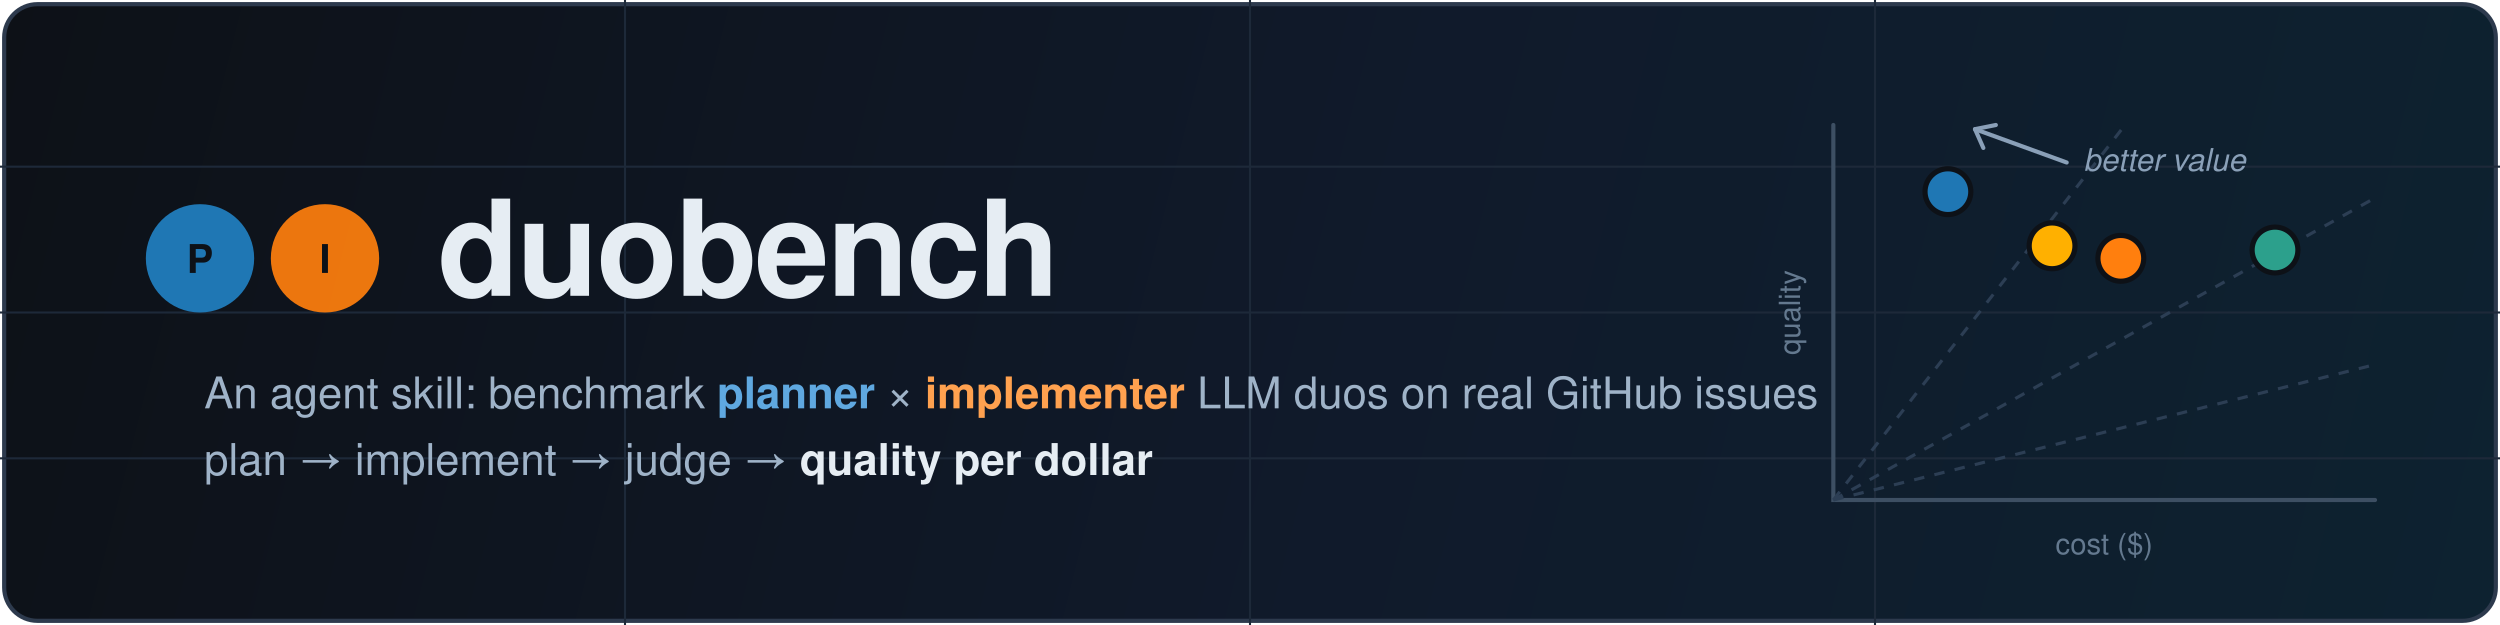
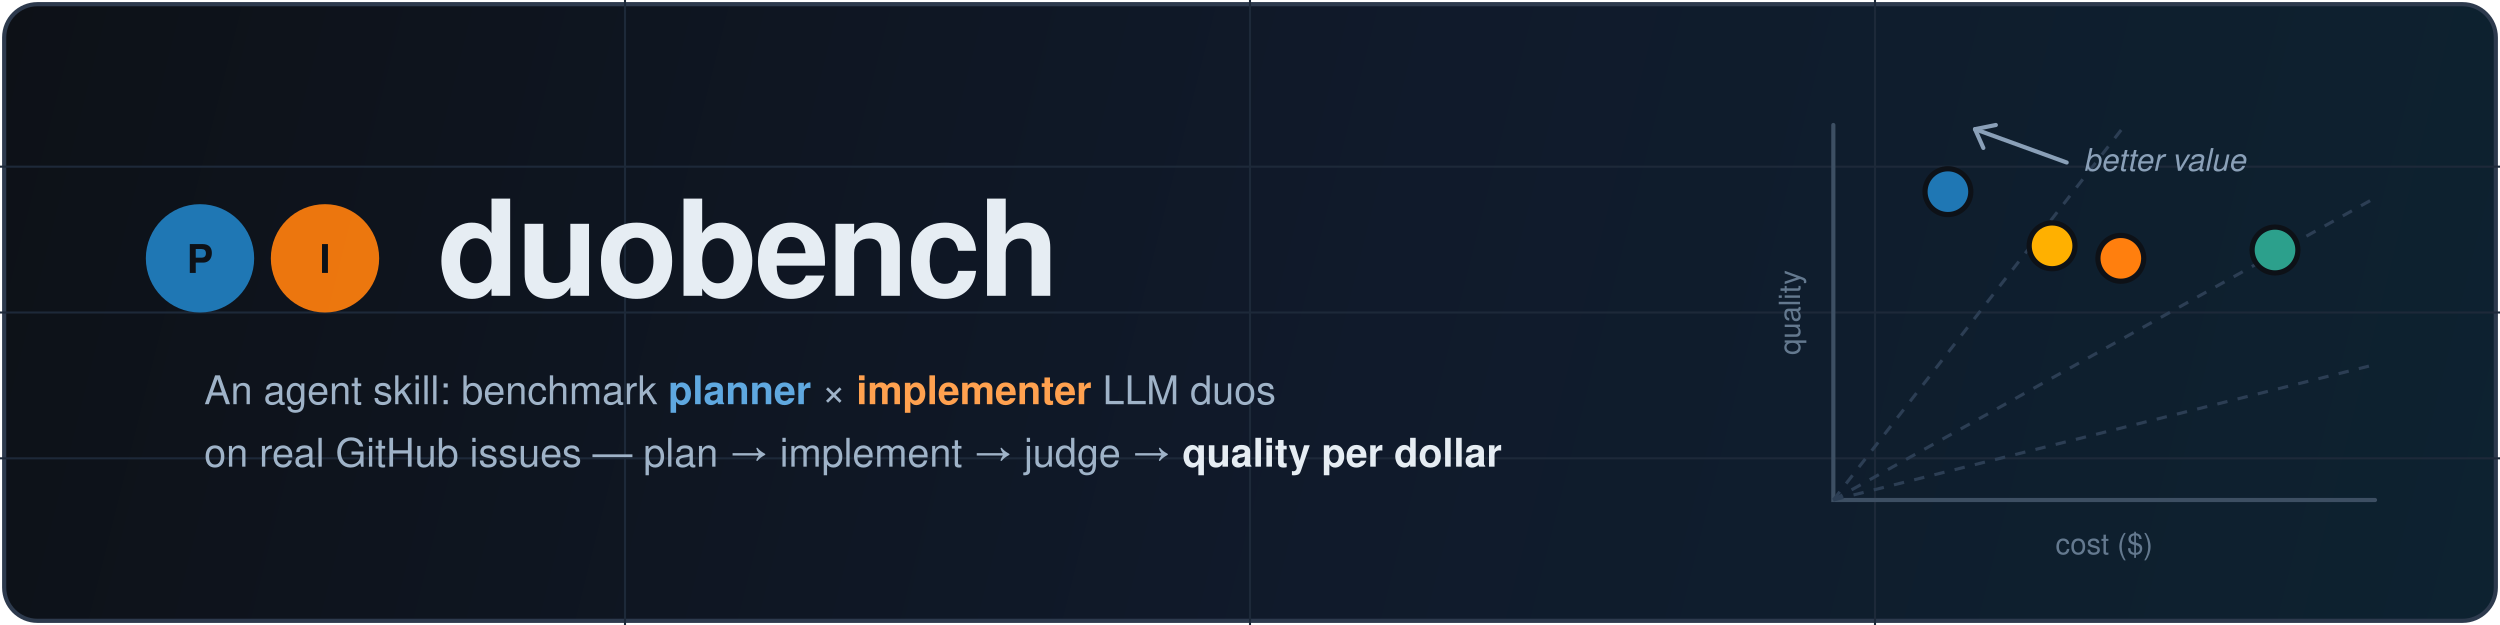
<svg xmlns="http://www.w3.org/2000/svg" width="1200" height="300" viewBox="0 0 1200 300" fill="none" role="img" aria-label="duobench — benchmark planner × implementer LLM duos, charted as quality per dollar">
  <defs>
    <linearGradient id="bg" x1="0" y1="0" x2="1200" y2="300" gradientUnits="userSpaceOnUse">
      <stop offset="0" stop-color="#0d1117" />
      <stop offset="0.55" stop-color="#101a2b" />
      <stop offset="1" stop-color="#0d2230" />
    </linearGradient>
    <linearGradient id="duo" x1="330" y1="150" x2="560" y2="150" gradientUnits="userSpaceOnUse">
      <stop offset="0" stop-color="#1f77b4" />
      <stop offset="1" stop-color="#ff7f0e" />
    </linearGradient>
  </defs>
  <rect x="2" y="2" width="1196" height="296" rx="16" fill="url(#bg)" stroke="#2d3a4d" stroke-width="2" />
  <g stroke="#1d2939" stroke-width="1">
    <path d="M0 80 H1200" />
    <path d="M0 150 H1200" />
    <path d="M0 220 H1200" />
    <path d="M300 0 V300" />
    <path d="M600 0 V300" />
    <path d="M900 0 V300" />
  </g>
  <g>
    <path d="M880 60 V240 H1140" stroke="#3d4f63" stroke-width="2" stroke-linecap="round" />
    <g stroke="#2c3e54" stroke-width="1.5" stroke-dasharray="5 5">
      <path d="M880 240 L1020 60" />
      <path d="M880 240 L1140 95" />
      <path d="M880 240 L1140 175" />
    </g>
    <circle cx="935" cy="92" r="11" fill="#1f77b4" stroke="#0d1117" stroke-width="2.5" />
    <circle cx="985" cy="118" r="11" fill="#ffb000" stroke="#0d1117" stroke-width="2.5" />
    <circle cx="1018" cy="124" r="11" fill="#ff7f0e" stroke="#0d1117" stroke-width="2.5" />
    <circle cx="1092" cy="120" r="11" fill="#2ca08c" stroke="#0d1117" stroke-width="2.5" />
    <path d="M992 78 L948 62" stroke="#8aa0b8" stroke-width="2" stroke-linecap="round" />
    <path d="M958 60 L948 62 L952 71" stroke="#8aa0b8" stroke-width="2" stroke-linecap="round" stroke-linejoin="round" fill="none" />
    <text x="1000" y="82" font-family="-apple-system,'Segoe UI',Helvetica,Arial,sans-serif" font-size="15" font-style="italic" fill="#8aa0b8">better value</text>
    <text x="1010" y="266" font-family="-apple-system,'Segoe UI',Helvetica,Arial,sans-serif" font-size="14" fill="#64798f" text-anchor="middle">cost ($)</text>
    <text x="864" y="150" font-family="-apple-system,'Segoe UI',Helvetica,Arial,sans-serif" font-size="14" fill="#64798f" text-anchor="middle" transform="rotate(-90 864 150)">quality</text>
  </g>
  <g>
    <circle cx="96" cy="124" r="26" fill="#1f77b4" />
    <circle cx="156" cy="124" r="26" fill="#ff7f0e" fill-opacity="0.92" />
    <text x="96" y="131" font-family="-apple-system,'Segoe UI',Helvetica,Arial,sans-serif" font-size="19" font-weight="700" fill="#0d1117" text-anchor="middle">P</text>
    <text x="156" y="131" font-family="-apple-system,'Segoe UI',Helvetica,Arial,sans-serif" font-size="19" font-weight="700" fill="#0d1117" text-anchor="middle">I</text>
  </g>
  <text x="210" y="142" font-family="-apple-system,'Segoe UI',Helvetica,Arial,sans-serif" font-size="64" font-weight="800" letter-spacing="-1" fill="#e6edf3">duobench</text>
-   <text x="98" y="196" font-family="-apple-system,'Segoe UI',Helvetica,Arial,sans-serif" font-size="21" fill="#9fb3c8">An agent skill: benchmark <tspan fill="#5fa8e0" font-weight="600">planner</tspan> × <tspan fill="#ffa14f" font-weight="600">implementer</tspan> LLM duos on real GitHub issues</text>
-   <text x="98" y="228" font-family="-apple-system,'Segoe UI',Helvetica,Arial,sans-serif" font-size="21" fill="#9fb3c8">plan → implement → judge → <tspan fill="#e6edf3" font-weight="600">quality per dollar</tspan>
+   <text x="98" y="194" font-family="-apple-system,'Segoe UI',Helvetica,Arial,sans-serif" font-size="19" fill="#9fb3c8">An agent skill: benchmark <tspan fill="#5fa8e0" font-weight="600">planner</tspan> × <tspan fill="#ffa14f" font-weight="600">implementer</tspan> LLM duos</text>
+   <text x="98" y="224" font-family="-apple-system,'Segoe UI',Helvetica,Arial,sans-serif" font-size="19" fill="#9fb3c8">on real GitHub issues — plan → implement → judge → <tspan fill="#e6edf3" font-weight="600">quality per dollar</tspan>
  </text>
</svg>
